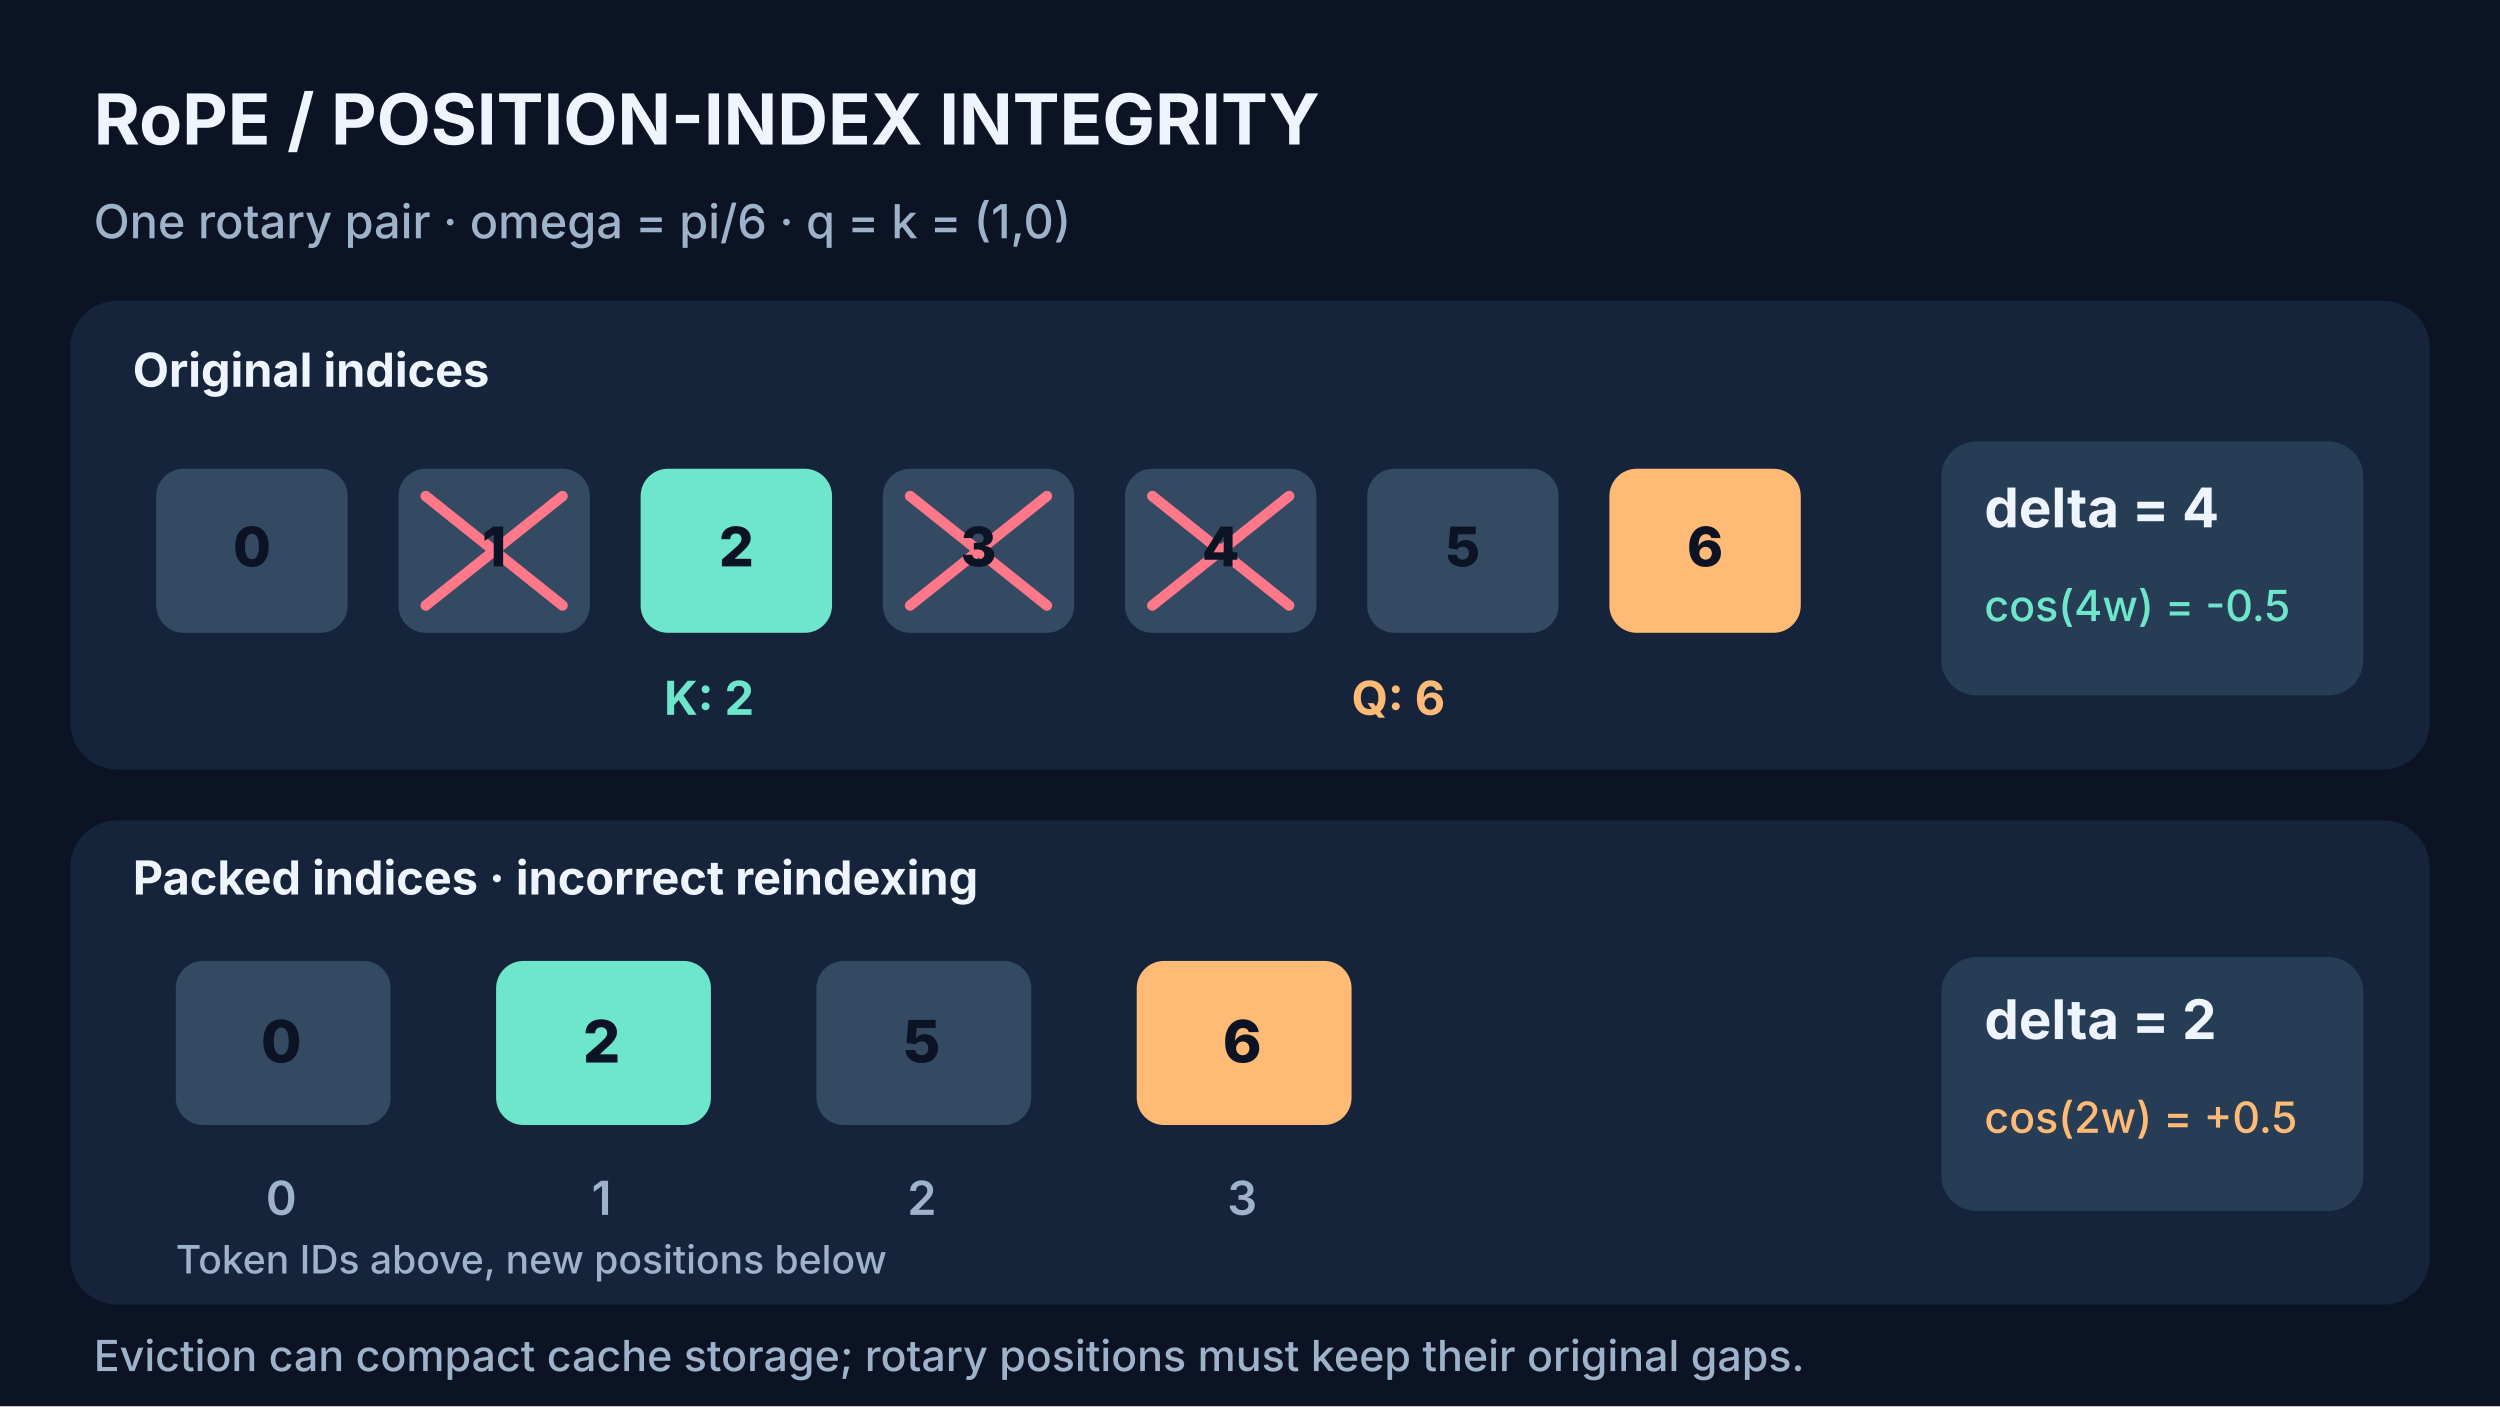
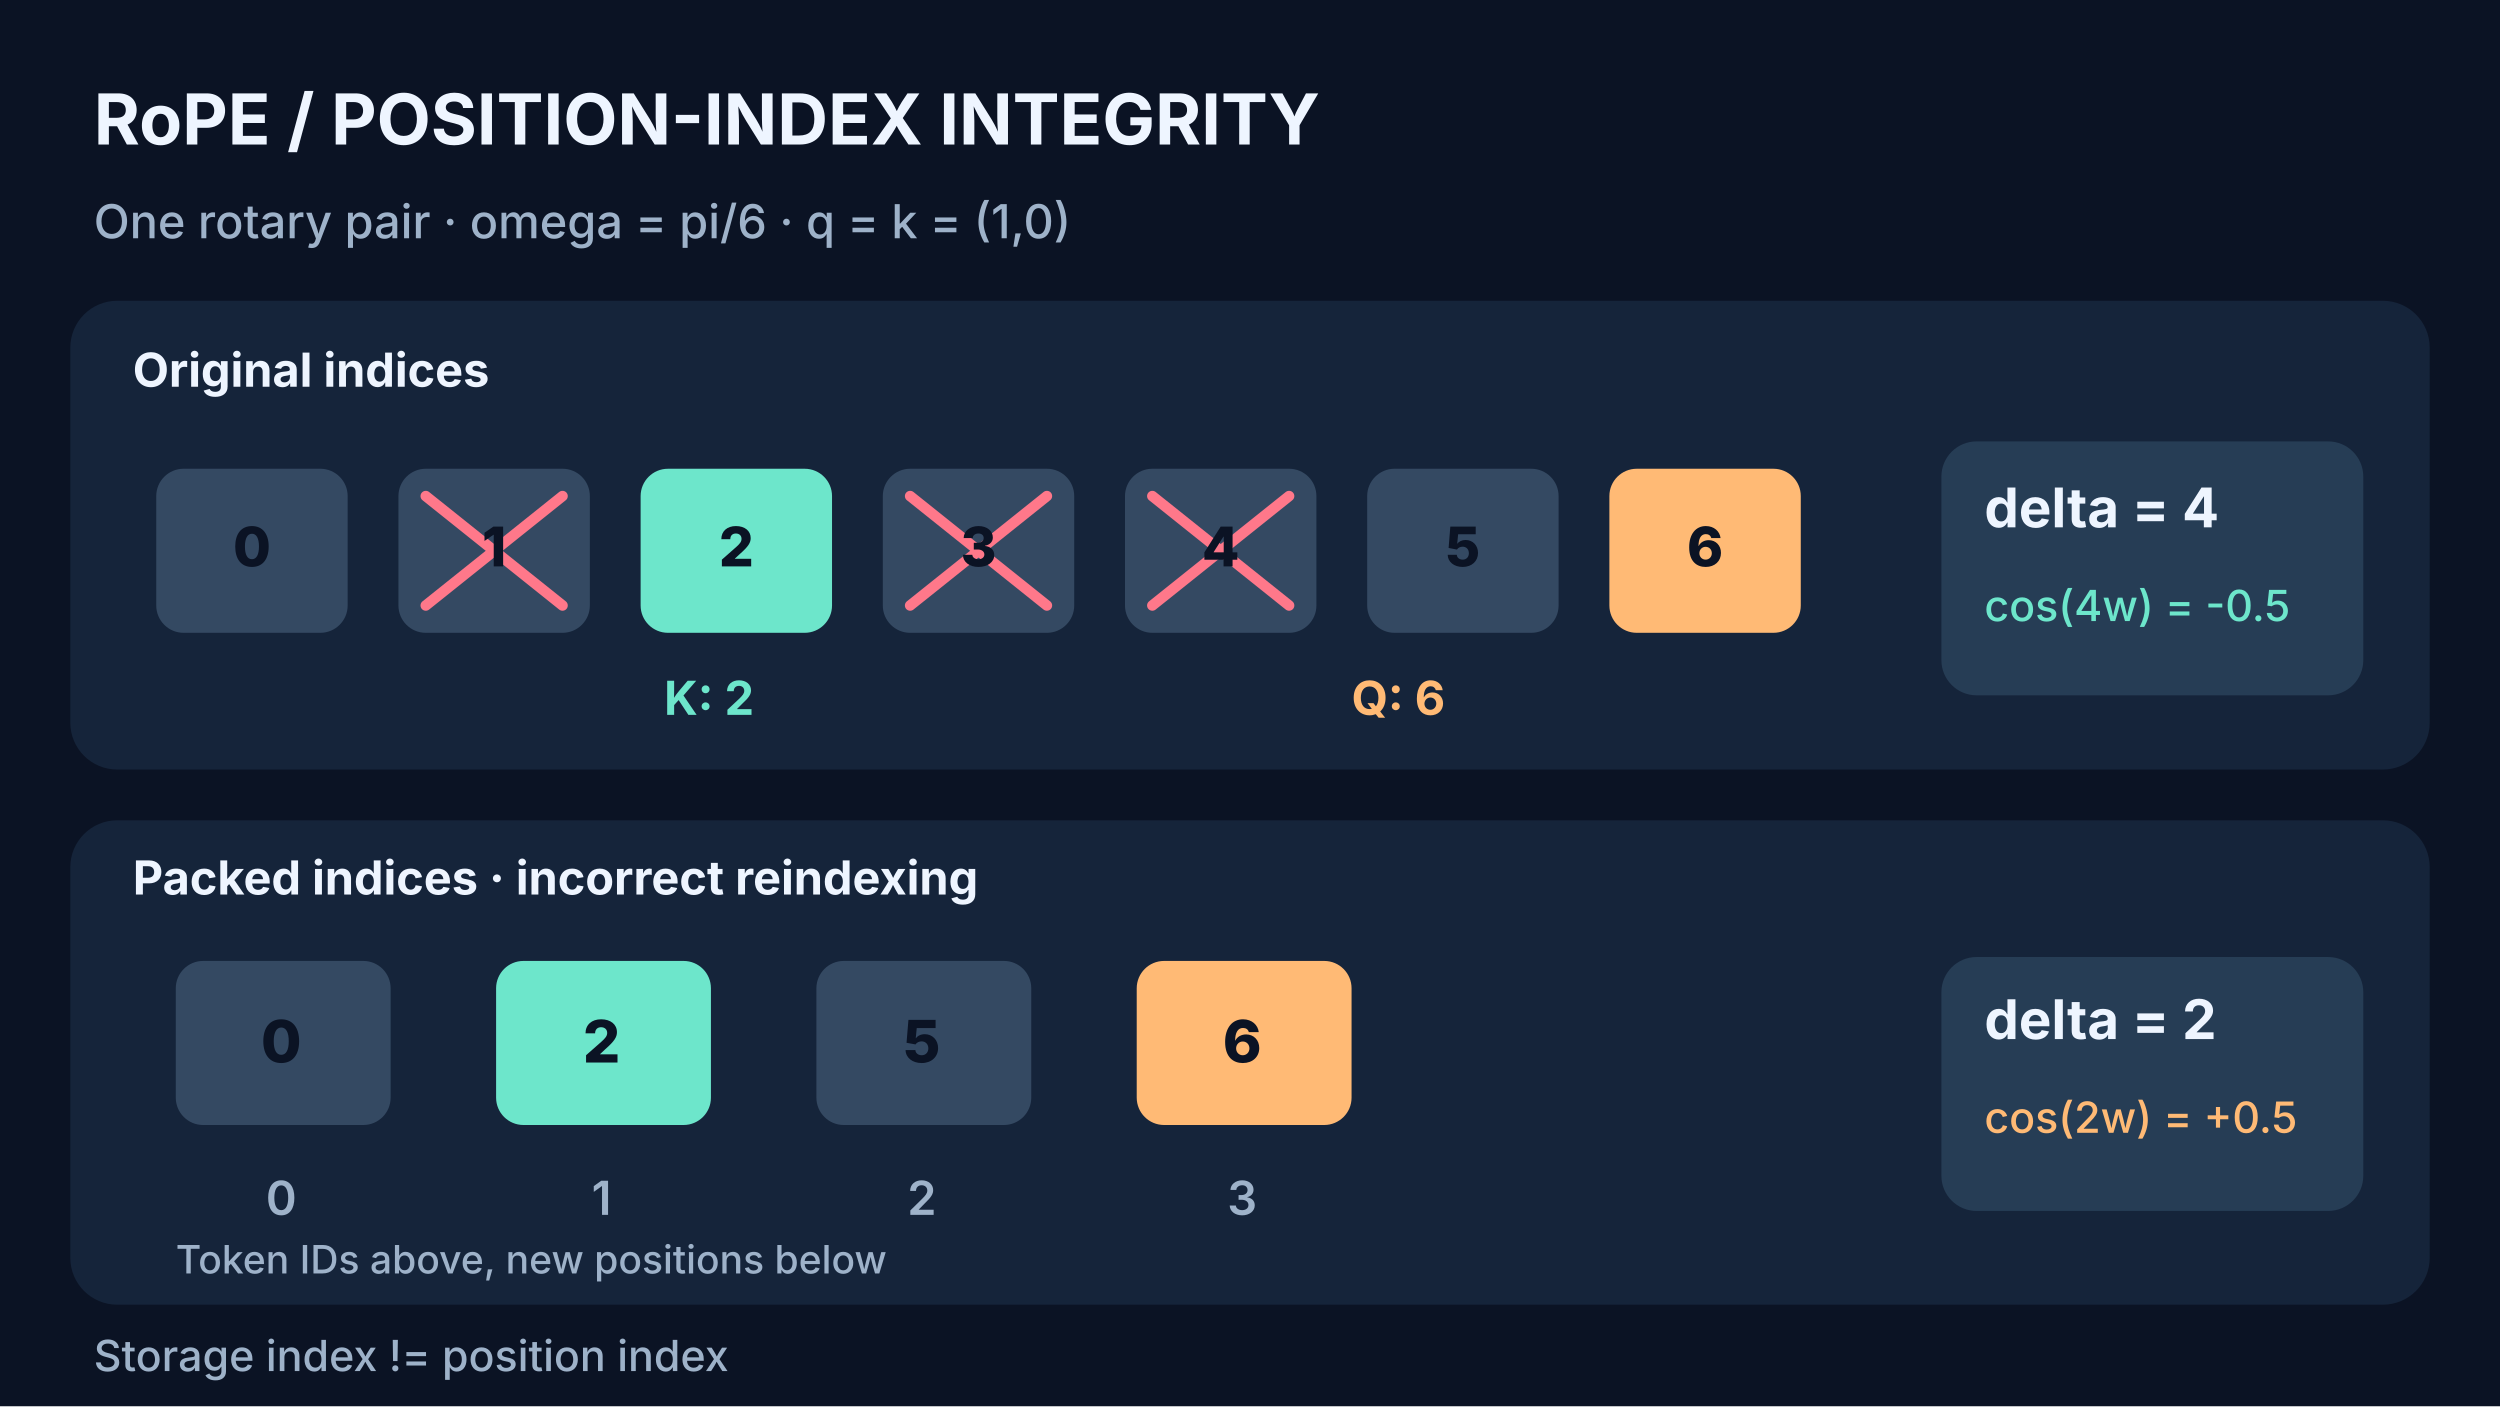
<svg xmlns="http://www.w3.org/2000/svg" width="640" height="360" viewBox="0 0 640 360" role="img">
  <rect x="0" y="0" width="640" height="360" rx="0" fill="#0b1324" />
  <text x="24" y="37" fill="#eef5ff" font-family="Inter,Arial,sans-serif" font-size="18" font-weight="700">RoPE / POSITION-INDEX INTEGRITY</text>
  <text x="24" y="61" fill="#9eb2c9" font-family="Inter,Arial,sans-serif" font-size="12" font-weight="500">One rotary pair · omega = pi/6 · q = k = (1,0)</text>
  <rect x="18" y="77" width="604" height="120" rx="12" fill="#15243a" />
  <rect x="18" y="210" width="604" height="124" rx="12" fill="#15243a" />
  <text x="34" y="99" fill="#eef5ff" font-family="Inter,Arial,sans-serif" font-size="12" font-weight="700">Original indices</text>
  <text x="34" y="229" fill="#eef5ff" font-family="Inter,Arial,sans-serif" font-size="12" font-weight="700">Packed indices · incorrect reindexing</text>
  <rect x="40" y="120" width="49" height="42" rx="7" fill="#344962" />
  <text x="64.5" y="145" fill="#0b1324" font-family="Inter,Arial,sans-serif" font-size="14" font-weight="800" text-anchor="middle">0</text>
  <rect x="102" y="120" width="49" height="42" rx="7" fill="#344962" />
  <path d="M 109 127 L 144 155" fill="none" stroke="#ff788a" stroke-width="2.7" stroke-linecap="round" />
  <path d="M 144 127 L 109 155" fill="none" stroke="#ff788a" stroke-width="2.7" stroke-linecap="round" />
  <text x="126.5" y="145" fill="#0b1324" font-family="Inter,Arial,sans-serif" font-size="14" font-weight="800" text-anchor="middle">1</text>
  <rect x="164" y="120" width="49" height="42" rx="7" fill="#6de6cb" />
  <text x="188.5" y="145" fill="#0b1324" font-family="Inter,Arial,sans-serif" font-size="14" font-weight="800" text-anchor="middle">2</text>
  <rect x="226" y="120" width="49" height="42" rx="7" fill="#344962" />
  <path d="M 233 127 L 268 155" fill="none" stroke="#ff788a" stroke-width="2.7" stroke-linecap="round" />
  <path d="M 268 127 L 233 155" fill="none" stroke="#ff788a" stroke-width="2.7" stroke-linecap="round" />
  <text x="250.5" y="145" fill="#0b1324" font-family="Inter,Arial,sans-serif" font-size="14" font-weight="800" text-anchor="middle">3</text>
  <rect x="288" y="120" width="49" height="42" rx="7" fill="#344962" />
  <path d="M 295 127 L 330 155" fill="none" stroke="#ff788a" stroke-width="2.7" stroke-linecap="round" />
  <path d="M 330 127 L 295 155" fill="none" stroke="#ff788a" stroke-width="2.7" stroke-linecap="round" />
  <text x="312.5" y="145" fill="#0b1324" font-family="Inter,Arial,sans-serif" font-size="14" font-weight="800" text-anchor="middle">4</text>
  <rect x="350" y="120" width="49" height="42" rx="7" fill="#344962" />
  <text x="374.5" y="145" fill="#0b1324" font-family="Inter,Arial,sans-serif" font-size="14" font-weight="800" text-anchor="middle">5</text>
  <rect x="412" y="120" width="49" height="42" rx="7" fill="#ffba75" />
  <text x="436.5" y="145" fill="#0b1324" font-family="Inter,Arial,sans-serif" font-size="14" font-weight="800" text-anchor="middle">6</text>
  <text x="170" y="183" fill="#6de6cb" font-family="Inter,Arial,sans-serif" font-size="12" font-weight="700">K: 2</text>
  <text x="346" y="183" fill="#ffba75" font-family="Inter,Arial,sans-serif" font-size="12" font-weight="700">Q: 6</text>
  <rect x="45" y="246" width="55" height="42" rx="7" fill="#344962" />
  <text x="72" y="272" fill="#0b1324" font-family="Inter,Arial,sans-serif" font-size="15" font-weight="800" text-anchor="middle">0</text>
  <text x="72" y="311" fill="#9eb2c9" font-family="Inter,Arial,sans-serif" font-size="12" font-weight="600" text-anchor="middle">0</text>
  <rect x="127" y="246" width="55" height="42" rx="7" fill="#6de6cb" />
  <text x="154" y="272" fill="#0b1324" font-family="Inter,Arial,sans-serif" font-size="15" font-weight="800" text-anchor="middle">2</text>
  <text x="154" y="311" fill="#9eb2c9" font-family="Inter,Arial,sans-serif" font-size="12" font-weight="600" text-anchor="middle">1</text>
  <rect x="209" y="246" width="55" height="42" rx="7" fill="#344962" />
  <text x="236" y="272" fill="#0b1324" font-family="Inter,Arial,sans-serif" font-size="15" font-weight="800" text-anchor="middle">5</text>
  <text x="236" y="311" fill="#9eb2c9" font-family="Inter,Arial,sans-serif" font-size="12" font-weight="600" text-anchor="middle">2</text>
  <rect x="291" y="246" width="55" height="42" rx="7" fill="#ffba75" />
  <text x="318" y="272" fill="#0b1324" font-family="Inter,Arial,sans-serif" font-size="15" font-weight="800" text-anchor="middle">6</text>
  <text x="318" y="311" fill="#9eb2c9" font-family="Inter,Arial,sans-serif" font-size="12" font-weight="600" text-anchor="middle">3</text>
  <text x="45" y="326" fill="#9eb2c9" font-family="Inter,Arial,sans-serif" font-size="10" font-weight="500">Token IDs above, new positions below</text>
  <rect x="497" y="113" width="108" height="65" rx="9" fill="#263d55" />
  <text x="508" y="135" fill="#eef5ff" font-family="Inter,Arial,sans-serif" font-size="14" font-weight="700">delta = 4</text>
  <text x="508" y="159" fill="#6de6cb" font-family="Inter,Arial,sans-serif" font-size="11" font-weight="500">cos(4w) = -0.5</text>
  <rect x="497" y="245" width="108" height="65" rx="9" fill="#263d55" />
  <text x="508" y="266" fill="#eef5ff" font-family="Inter,Arial,sans-serif" font-size="14" font-weight="700">delta = 2</text>
  <text x="508" y="290" fill="#ffba75" font-family="Inter,Arial,sans-serif" font-size="11" font-weight="500">cos(2w) = +0.5</text>
-   <text x="24" y="351" fill="#9eb2c9" font-family="Inter,Arial,sans-serif" font-size="11" font-weight="500">Eviction can compact cache storage; rotary positions must keep their original gaps.</text>
+   <text x="24" y="351" fill="#9eb2c9" font-family="Inter,Arial,sans-serif" font-size="11" font-weight="500">Storage index != position index</text>
</svg>
